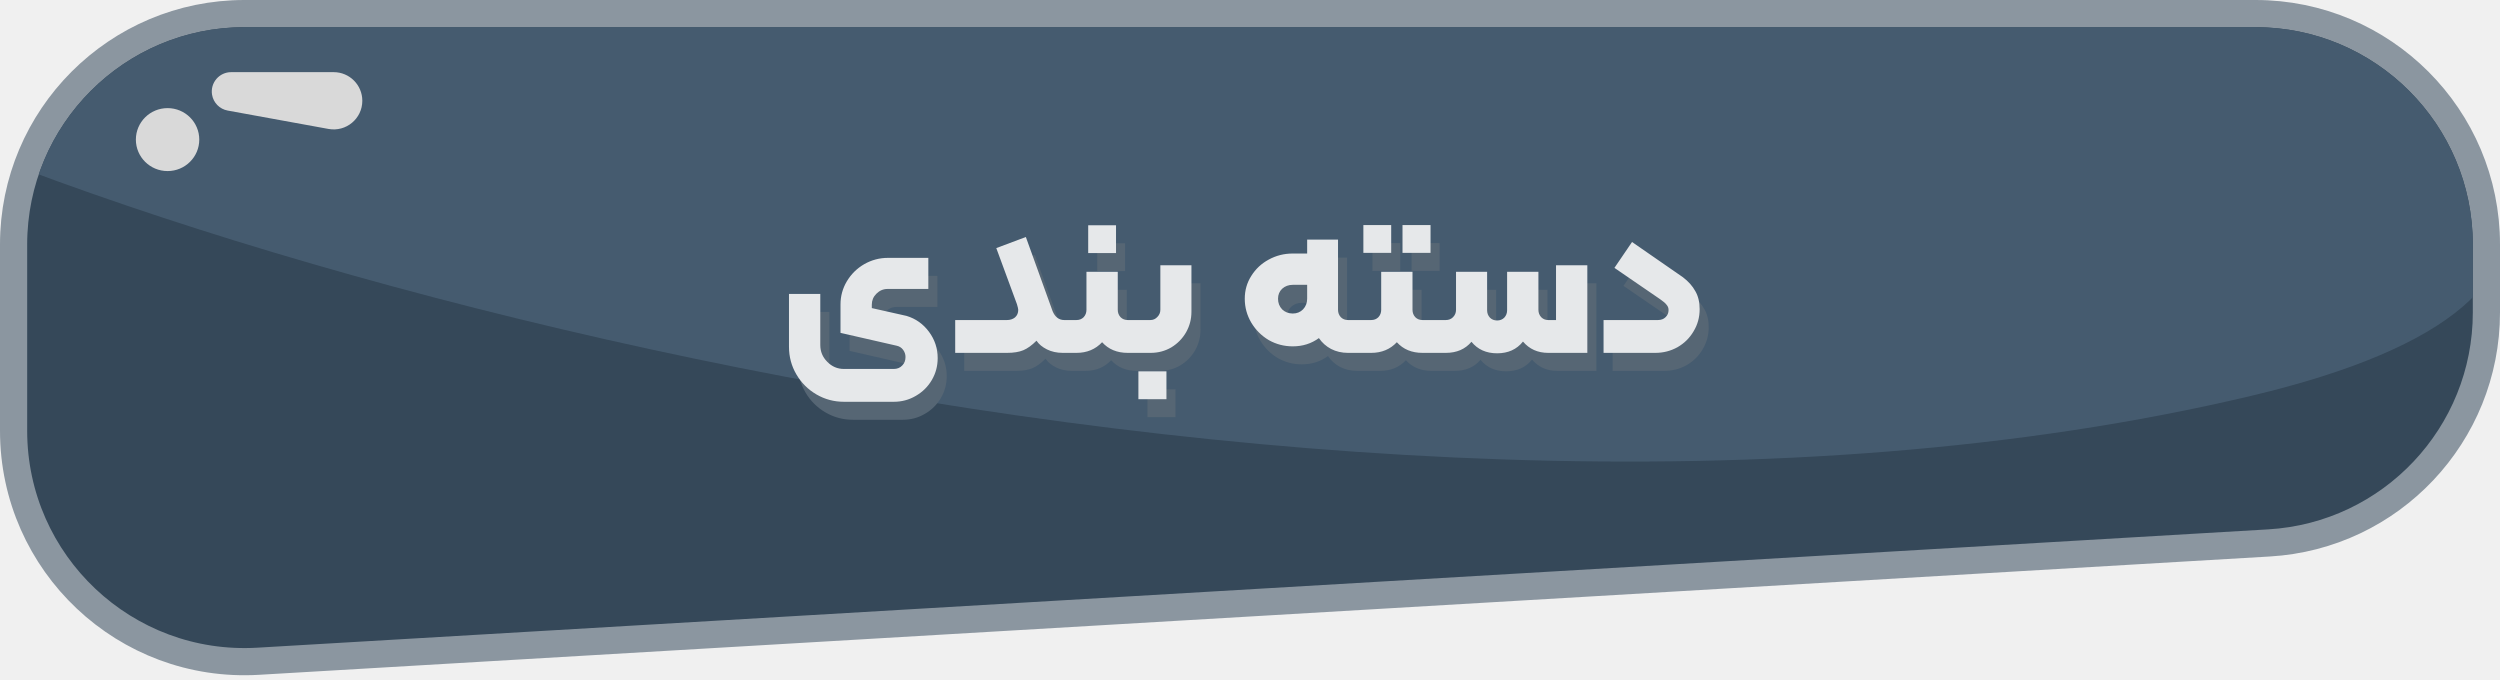
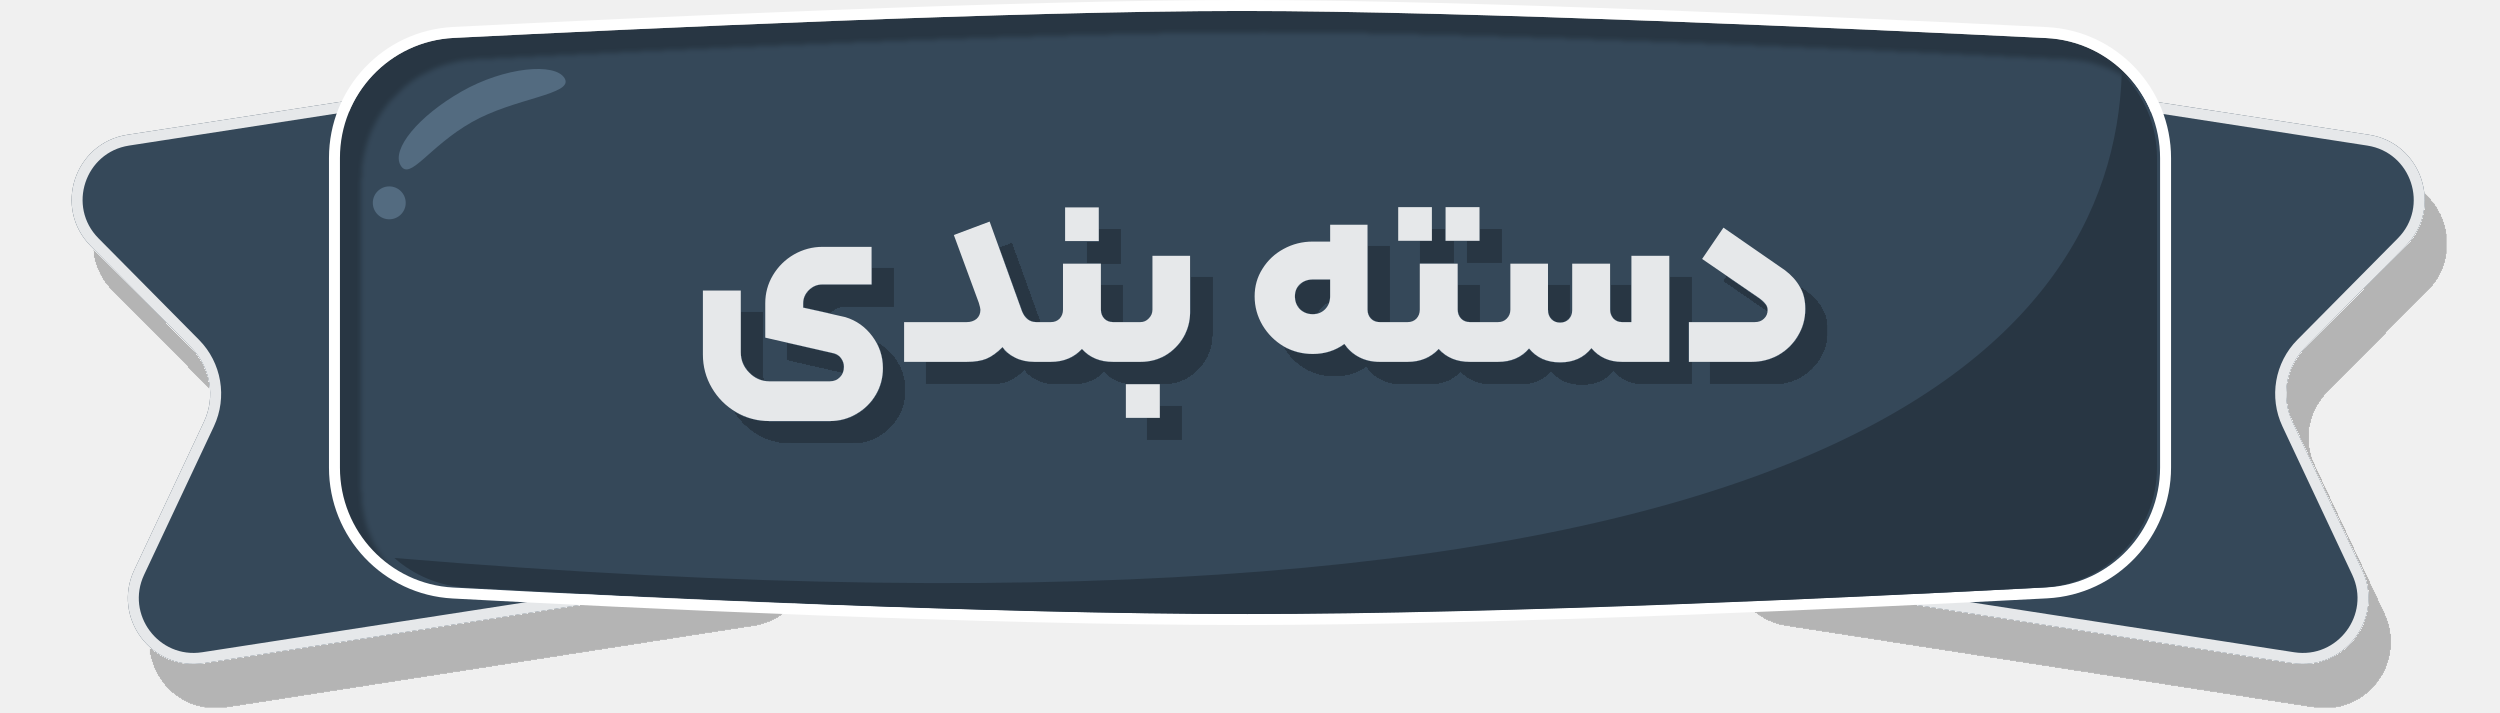
- <svg xmlns="http://www.w3.org/2000/svg" width="276" height="75" viewBox="0 0 276 75" fill="none">
-   <path d="M249 1.5H27C12.917 1.5 1.5 12.917 1.5 27V47.546C1.5 62.218 13.851 73.864 28.498 73.002L250.498 59.94C263.976 59.147 274.5 47.986 274.5 34.484V27C274.5 12.917 263.083 1.5 249 1.5Z" fill="#354859" stroke="#8B96A0" stroke-width="3" />
-   <mask id="mask0_110_1430" style="mask-type:alpha" maskUnits="userSpaceOnUse" x="3" y="3" width="270" height="69">
-     <path d="M27 4.5H249C261.426 4.5 271.5 14.574 271.5 27V34.484C271.5 46.397 262.214 56.245 250.322 56.945L28.322 70.007C15.398 70.768 4.5 60.492 4.5 47.546V27C4.5 14.574 14.574 4.5 27 4.5Z" fill="#354859" stroke="#566674" stroke-width="3" />
-   </mask>
-   <g mask="url(#mask0_110_1430)">
-     <path d="M248.5 43.709C146 68.035 0.167 25.34 -34 1.014L56 -56.575C197.167 -41.515 338.457 22.36 248.5 43.709Z" fill="#455B6F" />
+ <svg xmlns="http://www.w3.org/2000/svg" width="228" height="65" viewBox="0 0 228 65" fill="none">
+   <g filter="url(#filter0_d_1209_12572)">
+     <path d="M161.523 9.93C162.029 6.655 165.095 4.41 168.369 4.917L216.045 12.288C220.886 13.037 222.838 18.959 219.391 22.44L210.231 31.689C208.459 33.479 207.993 36.185 209.065 38.464L215.426 51.992C217.471 56.34 213.829 61.209 209.08 60.474L160.93 53.029C157.656 52.523 155.411 49.458 155.918 46.183L161.523 9.93Z" fill="#354859" />
+     <path d="M162.017 10.006C162.481 7.004 165.291 4.947 168.293 5.411L215.968 12.782C220.406 13.469 222.196 18.897 219.036 22.088L209.876 31.337C207.956 33.276 207.451 36.208 208.612 38.677L214.974 52.204C216.848 56.191 213.51 60.653 209.156 59.98L161.007 52.535C158.005 52.071 155.948 49.261 156.412 46.26L162.017 10.006Z" stroke="#E6E8EA" />
  </g>
-   <path d="M94.176 46.343C93.072 46.343 92.056 46.071 91.128 45.527C90.2 44.983 89.464 44.247 88.92 43.319C88.376 42.391 88.104 41.375 88.104 40.271V34.439H91.56V40.079C91.56 40.799 91.816 41.415 92.328 41.927C92.84 42.455 93.456 42.719 94.176 42.719H99.672C100.056 42.719 100.368 42.591 100.608 42.335C100.848 42.095 100.968 41.783 100.968 41.399C100.968 41.111 100.88 40.847 100.704 40.607C100.528 40.367 100.288 40.215 99.984 40.151L93.792 38.735V35.591C93.792 34.679 94.024 33.831 94.488 33.047C94.968 32.247 95.608 31.615 96.408 31.151C97.224 30.687 98.096 30.455 99.024 30.455H103.488V33.887H98.976C98.512 33.887 98.104 34.063 97.752 34.415C97.416 34.751 97.248 35.151 97.248 35.615V35.999C98.72 36.319 99.68 36.535 100.128 36.647L101.088 36.863C102.096 37.167 102.92 37.751 103.56 38.615C104.2 39.479 104.52 40.447 104.52 41.519C104.52 42.399 104.304 43.207 103.872 43.943C103.44 44.679 102.848 45.263 102.096 45.695C101.36 46.127 100.552 46.343 99.672 46.343H94.176ZM112.166 37.319C112.518 37.319 112.814 37.223 113.054 37.031C113.294 36.823 113.414 36.543 113.414 36.191C113.414 36.095 113.366 35.887 113.27 35.567L110.99 29.375L114.254 28.151L117.206 36.335C117.478 36.991 117.91 37.319 118.502 37.319H118.646C118.806 37.319 118.886 37.399 118.886 37.559V40.703C118.886 40.863 118.806 40.943 118.646 40.943H118.334C117.678 40.943 117.094 40.815 116.582 40.559C116.07 40.303 115.686 39.983 115.43 39.599C114.918 40.111 114.43 40.463 113.966 40.655C113.502 40.847 112.902 40.943 112.166 40.943H106.454V37.319H112.166ZM121.137 26.855H124.209V29.927H121.137V26.855ZM118.401 37.559C118.401 37.399 118.481 37.319 118.641 37.319H119.841C120.161 37.319 120.425 37.215 120.633 37.007C120.841 36.783 120.945 36.511 120.945 36.191V31.991H124.401V36.191C124.401 36.511 124.505 36.783 124.713 37.007C124.921 37.215 125.185 37.319 125.505 37.319H126.705C126.865 37.319 126.945 37.399 126.945 37.559V40.703C126.945 40.863 126.865 40.943 126.705 40.943H125.505C124.321 40.943 123.377 40.551 122.673 39.767C121.937 40.551 120.993 40.943 119.841 40.943H118.641C118.481 40.943 118.401 40.863 118.401 40.703V37.559ZM126.703 40.943C126.543 40.943 126.463 40.863 126.463 40.703V37.559C126.463 37.399 126.543 37.319 126.703 37.319H127.999C128.303 37.319 128.559 37.207 128.767 36.983C128.991 36.759 129.103 36.495 129.103 36.191V31.271H132.535V36.407C132.535 37.223 132.335 37.983 131.935 38.687C131.535 39.375 130.991 39.927 130.303 40.343C129.615 40.743 128.855 40.943 128.023 40.943H126.703ZM126.679 42.983H129.775V46.055H126.679V42.983ZM150.83 37.319C150.99 37.319 151.07 37.399 151.07 37.559V40.703C151.07 40.863 150.99 40.943 150.83 40.943H149.822C149.134 40.943 148.51 40.799 147.95 40.511C147.406 40.223 146.958 39.823 146.606 39.311C145.774 39.919 144.814 40.223 143.726 40.223C142.766 40.223 141.878 39.991 141.062 39.527C140.262 39.047 139.622 38.407 139.142 37.607C138.662 36.791 138.422 35.911 138.422 34.967C138.422 34.039 138.662 33.199 139.142 32.447C139.622 31.679 140.262 31.079 141.062 30.647C141.878 30.199 142.766 29.975 143.726 29.975H145.31V28.439H148.718V36.191C148.718 36.511 148.822 36.783 149.03 37.007C149.238 37.215 149.502 37.319 149.822 37.319H150.83ZM145.31 33.431H143.726C143.262 33.431 142.87 33.575 142.55 33.863C142.246 34.151 142.094 34.519 142.094 34.967C142.094 35.431 142.246 35.823 142.55 36.143C142.87 36.447 143.262 36.599 143.726 36.599C144.174 36.599 144.55 36.447 144.854 36.143C145.158 35.823 145.31 35.431 145.31 34.967V33.431ZM151.516 26.831H154.588V29.903H151.516V26.831ZM155.836 26.831H158.932V29.903H155.836V26.831ZM150.58 37.559C150.58 37.399 150.66 37.319 150.82 37.319H152.38C152.7 37.319 152.964 37.215 153.172 37.007C153.38 36.783 153.484 36.511 153.484 36.191V31.991H156.94V36.191C156.94 36.511 157.044 36.783 157.252 37.007C157.46 37.215 157.724 37.319 158.044 37.319H159.604C159.764 37.319 159.844 37.399 159.844 37.559V40.703C159.844 40.863 159.764 40.943 159.604 40.943H158.044C156.86 40.943 155.916 40.551 155.212 39.767C154.476 40.551 153.532 40.943 152.38 40.943H150.82C150.66 40.943 150.58 40.863 150.58 40.703V37.559ZM176.241 31.271V40.943H171.921C170.769 40.943 169.841 40.527 169.137 39.695C168.449 40.559 167.497 40.991 166.281 40.991C165.081 40.991 164.137 40.567 163.449 39.719C162.761 40.535 161.817 40.943 160.617 40.943H159.609C159.449 40.943 159.369 40.863 159.369 40.703V37.559C159.369 37.399 159.449 37.319 159.609 37.319H160.617C160.937 37.319 161.201 37.215 161.409 37.007C161.633 36.783 161.745 36.511 161.745 36.191V31.991H165.177V36.239C165.177 36.559 165.281 36.831 165.489 37.055C165.697 37.263 165.961 37.367 166.281 37.367C166.601 37.367 166.865 37.263 167.073 37.055C167.281 36.831 167.385 36.559 167.385 36.239V31.991H170.841V36.191C170.841 36.511 170.945 36.783 171.153 37.007C171.361 37.215 171.617 37.319 171.921 37.319H172.785V31.271H176.241ZM184.033 37.319C184.385 37.319 184.665 37.215 184.873 37.007C185.097 36.799 185.209 36.535 185.209 36.215C185.209 35.991 185.137 35.799 184.993 35.639C184.865 35.463 184.625 35.255 184.273 35.015L179.233 31.559L181.177 28.703L186.793 32.591C187.401 33.055 187.857 33.567 188.161 34.127C188.481 34.671 188.641 35.335 188.641 36.119C188.641 37.015 188.417 37.831 187.969 38.567C187.537 39.303 186.945 39.887 186.193 40.319C185.441 40.735 184.625 40.943 183.745 40.943H178.033V37.319H184.033Z" fill="#566674" />
-   <path d="M93.176 44.357C92.072 44.357 91.056 44.085 90.128 43.541C89.2 42.997 88.464 42.261 87.92 41.333C87.376 40.405 87.104 39.389 87.104 38.285V32.453H90.56V38.093C90.56 38.813 90.816 39.429 91.328 39.941C91.84 40.469 92.456 40.733 93.176 40.733H98.672C99.056 40.733 99.368 40.605 99.608 40.349C99.848 40.109 99.968 39.797 99.968 39.413C99.968 39.125 99.88 38.861 99.704 38.621C99.528 38.381 99.288 38.229 98.984 38.165L92.792 36.749V33.605C92.792 32.693 93.024 31.845 93.488 31.061C93.968 30.261 94.608 29.629 95.408 29.165C96.224 28.701 97.096 28.469 98.024 28.469H102.488V31.901H97.976C97.512 31.901 97.104 32.077 96.752 32.429C96.416 32.765 96.248 33.165 96.248 33.629V34.013C97.72 34.333 98.68 34.549 99.128 34.661L100.088 34.877C101.096 35.181 101.92 35.765 102.56 36.629C103.2 37.493 103.52 38.461 103.52 39.533C103.52 40.413 103.304 41.221 102.872 41.957C102.44 42.693 101.848 43.277 101.096 43.709C100.36 44.141 99.552 44.357 98.672 44.357H93.176ZM111.166 35.333C111.518 35.333 111.814 35.237 112.054 35.045C112.294 34.837 112.414 34.557 112.414 34.205C112.414 34.109 112.366 33.901 112.27 33.581L109.99 27.389L113.254 26.165L116.206 34.349C116.478 35.005 116.91 35.333 117.502 35.333H117.646C117.806 35.333 117.886 35.413 117.886 35.573V38.717C117.886 38.877 117.806 38.957 117.646 38.957H117.334C116.678 38.957 116.094 38.829 115.582 38.573C115.07 38.317 114.686 37.997 114.43 37.613C113.918 38.125 113.43 38.477 112.966 38.669C112.502 38.861 111.902 38.957 111.166 38.957H105.454V35.333H111.166ZM120.137 24.869H123.209V27.941H120.137V24.869ZM117.401 35.573C117.401 35.413 117.481 35.333 117.641 35.333H118.841C119.161 35.333 119.425 35.229 119.633 35.021C119.841 34.797 119.945 34.525 119.945 34.205V30.005H123.401V34.205C123.401 34.525 123.505 34.797 123.713 35.021C123.921 35.229 124.185 35.333 124.505 35.333H125.705C125.865 35.333 125.945 35.413 125.945 35.573V38.717C125.945 38.877 125.865 38.957 125.705 38.957H124.505C123.321 38.957 122.377 38.565 121.673 37.781C120.937 38.565 119.993 38.957 118.841 38.957H117.641C117.481 38.957 117.401 38.877 117.401 38.717V35.573ZM125.703 38.957C125.543 38.957 125.463 38.877 125.463 38.717V35.573C125.463 35.413 125.543 35.333 125.703 35.333H126.999C127.303 35.333 127.559 35.221 127.767 34.997C127.991 34.773 128.103 34.509 128.103 34.205V29.285H131.535V34.421C131.535 35.237 131.335 35.997 130.935 36.701C130.535 37.389 129.991 37.941 129.303 38.357C128.615 38.757 127.855 38.957 127.023 38.957H125.703ZM125.679 40.997H128.775V44.069H125.679V40.997ZM149.83 35.333C149.99 35.333 150.07 35.413 150.07 35.573V38.717C150.07 38.877 149.99 38.957 149.83 38.957H148.822C148.134 38.957 147.51 38.813 146.95 38.525C146.406 38.237 145.958 37.837 145.606 37.325C144.774 37.933 143.814 38.237 142.726 38.237C141.766 38.237 140.878 38.005 140.062 37.541C139.262 37.061 138.622 36.421 138.142 35.621C137.662 34.805 137.422 33.925 137.422 32.981C137.422 32.053 137.662 31.213 138.142 30.461C138.622 29.693 139.262 29.093 140.062 28.661C140.878 28.213 141.766 27.989 142.726 27.989H144.31V26.453H147.718V34.205C147.718 34.525 147.822 34.797 148.03 35.021C148.238 35.229 148.502 35.333 148.822 35.333H149.83ZM144.31 31.445H142.726C142.262 31.445 141.87 31.589 141.55 31.877C141.246 32.165 141.094 32.533 141.094 32.981C141.094 33.445 141.246 33.837 141.55 34.157C141.87 34.461 142.262 34.613 142.726 34.613C143.174 34.613 143.55 34.461 143.854 34.157C144.158 33.837 144.31 33.445 144.31 32.981V31.445ZM150.516 24.845H153.588V27.917H150.516V24.845ZM154.836 24.845H157.932V27.917H154.836V24.845ZM149.58 35.573C149.58 35.413 149.66 35.333 149.82 35.333H151.38C151.7 35.333 151.964 35.229 152.172 35.021C152.38 34.797 152.484 34.525 152.484 34.205V30.005H155.94V34.205C155.94 34.525 156.044 34.797 156.252 35.021C156.46 35.229 156.724 35.333 157.044 35.333H158.604C158.764 35.333 158.844 35.413 158.844 35.573V38.717C158.844 38.877 158.764 38.957 158.604 38.957H157.044C155.86 38.957 154.916 38.565 154.212 37.781C153.476 38.565 152.532 38.957 151.38 38.957H149.82C149.66 38.957 149.58 38.877 149.58 38.717V35.573ZM175.241 29.285V38.957H170.921C169.769 38.957 168.841 38.541 168.137 37.709C167.449 38.573 166.497 39.005 165.281 39.005C164.081 39.005 163.137 38.581 162.449 37.733C161.761 38.549 160.817 38.957 159.617 38.957H158.609C158.449 38.957 158.369 38.877 158.369 38.717V35.573C158.369 35.413 158.449 35.333 158.609 35.333H159.617C159.937 35.333 160.201 35.229 160.409 35.021C160.633 34.797 160.745 34.525 160.745 34.205V30.005H164.177V34.253C164.177 34.573 164.281 34.845 164.489 35.069C164.697 35.277 164.961 35.381 165.281 35.381C165.601 35.381 165.865 35.277 166.073 35.069C166.281 34.845 166.385 34.573 166.385 34.253V30.005H169.841V34.205C169.841 34.525 169.945 34.797 170.153 35.021C170.361 35.229 170.617 35.333 170.921 35.333H171.785V29.285H175.241ZM183.033 35.333C183.385 35.333 183.665 35.229 183.873 35.021C184.097 34.813 184.209 34.549 184.209 34.229C184.209 34.005 184.137 33.813 183.993 33.653C183.865 33.477 183.625 33.269 183.273 33.029L178.233 29.573L180.177 26.717L185.793 30.605C186.401 31.069 186.857 31.581 187.161 32.141C187.481 32.685 187.641 33.349 187.641 34.133C187.641 35.029 187.417 35.845 186.969 36.581C186.537 37.317 185.945 37.901 185.193 38.333C184.441 38.749 183.625 38.957 182.745 38.957H177.033V35.333H183.033Z" fill="#E6E8EA" />
-   <path d="M23.409 10.45C23.195 9.148 24.199 7.965 25.519 7.965H36.839C38.585 7.965 40 9.38 40 11.126V11.126C40 13.098 38.213 14.589 36.272 14.236L25.136 12.206C24.247 12.044 23.556 11.341 23.409 10.45V10.45Z" fill="#D9D9D9" />
-   <ellipse cx="18.5" cy="15.411" rx="3.5" ry="3.475" fill="#D9D9D9" />
+   <g filter="url(#filter1_d_1209_12572)">
+     <path d="M66.142 9.93C65.636 6.655 62.57 4.41 59.296 4.917L11.62 12.288C6.779 13.037 4.827 18.959 8.274 22.44L17.434 31.689C19.206 33.479 19.672 36.185 18.6 38.464L12.239 51.992C10.194 56.34 13.836 61.209 18.585 60.474L66.735 53.029C70.01 52.523 72.254 49.458 71.747 46.183L66.142 9.93Z" fill="#354859" />
+     <path d="M65.648 10.006C65.184 7.004 62.374 4.947 59.372 5.411L11.697 12.782C7.259 13.469 5.469 18.897 8.629 22.088L17.789 31.337C19.709 33.276 20.214 36.208 19.053 38.677L12.691 52.204C10.817 56.191 14.155 60.653 18.509 59.98L66.658 52.535C69.66 52.071 71.718 49.261 71.253 46.26L65.648 10.006Z" stroke="#E6E8EA" />
+   </g>
+   <g filter="url(#filter2_i_1209_12572)">
+     <path d="M31.003 14.41C31.003 8.57 35.546 3.752 41.378 3.458C58.531 2.594 92.923 1 113.267 1C133.71 1 169.124 2.609 186.613 3.471C192.452 3.758 197 8.579 197 14.425V42.632C197 48.455 192.469 53.264 186.655 53.57C170.1 54.44 137.101 56 113.267 56C89.562 56 57.546 54.457 41.333 53.584C35.526 53.272 31.003 48.465 31.003 42.65V14.41Z" fill="#354859" />
+   </g>
+   <path d="M41.353 2.959C35.252 3.266 30.503 8.306 30.503 14.41V42.65C30.503 48.729 35.232 53.756 41.306 54.083C57.519 54.956 89.547 56.5 113.267 56.5C137.116 56.5 170.127 54.939 186.681 54.069C192.763 53.75 197.5 48.718 197.5 42.632V14.425C197.5 8.315 192.745 3.272 186.638 2.971C169.151 2.11 133.724 0.5 113.267 0.5C92.908 0.5 58.503 2.095 41.353 2.959Z" stroke="white" />
+   <path fill-rule="evenodd" clip-rule="evenodd" d="M35.967 50.887C37.743 52.453 40.037 53.451 42.577 53.589C58.667 54.462 90.316 56 113.76 56C137.328 56 169.943 54.446 186.374 53.575C192.186 53.267 196.718 48.458 196.718 42.638V14.419C196.718 11.39 195.496 8.636 193.507 6.646C192.7 31.964 165.532 61.731 35.967 50.887Z" fill="#283643" />
+   <path d="M51.501 7.153C52.344 8.63 46.914 8.917 43.001 11.153C39.087 13.388 37.373 16.549 36.529 15.072C35.685 13.594 38.173 10.585 42.086 8.349C45.999 6.114 50.657 5.676 51.501 7.153Z" fill="#536B80" />
+   <circle cx="35.501" cy="18.5" r="1.5" fill="#536B80" />
+   <g filter="url(#filter3_d_1209_12572)">
+     <path d="M70.176 38.4C69.072 38.4 68.056 38.128 67.128 37.584C66.2 37.04 65.464 36.304 64.92 35.376C64.376 34.448 64.104 33.432 64.104 32.328V26.496H67.56V32.136C67.56 32.856 67.816 33.472 68.328 33.984C68.84 34.512 69.456 34.776 70.176 34.776H75.672C76.056 34.776 76.368 34.648 76.608 34.392C76.848 34.152 76.968 33.84 76.968 33.456C76.968 33.168 76.88 32.904 76.704 32.664C76.528 32.424 76.288 32.272 75.984 32.208L69.792 30.792V27.648C69.792 26.736 70.024 25.888 70.488 25.104C70.968 24.304 71.608 23.672 72.408 23.208C73.224 22.744 74.096 22.512 75.024 22.512H79.488V25.944H74.976C74.512 25.944 74.104 26.12 73.752 26.472C73.416 26.808 73.248 27.208 73.248 27.672V28.056C74.72 28.376 75.68 28.592 76.128 28.704L77.088 28.92C78.096 29.224 78.92 29.808 79.56 30.672C80.2 31.536 80.52 32.504 80.52 33.576C80.52 34.456 80.304 35.264 79.872 36C79.44 36.736 78.848 37.32 78.096 37.752C77.36 38.184 76.552 38.4 75.672 38.4H70.176ZM88.166 29.376C88.518 29.376 88.814 29.28 89.054 29.088C89.294 28.88 89.414 28.6 89.414 28.248C89.414 28.152 89.366 27.944 89.27 27.624L86.99 21.432L90.254 20.208L93.206 28.392C93.478 29.048 93.91 29.376 94.502 29.376H94.646C94.806 29.376 94.886 29.456 94.886 29.616V32.76C94.886 32.92 94.806 33 94.646 33H94.334C93.678 33 93.094 32.872 92.582 32.616C92.07 32.36 91.686 32.04 91.43 31.656C90.918 32.168 90.43 32.52 89.966 32.712C89.502 32.904 88.902 33 88.166 33H82.454V29.376H88.166ZM97.137 18.912H100.209V21.984H97.137V18.912ZM94.401 29.616C94.401 29.456 94.481 29.376 94.641 29.376H95.841C96.161 29.376 96.425 29.272 96.633 29.064C96.841 28.84 96.945 28.568 96.945 28.248V24.048H100.401V28.248C100.401 28.568 100.505 28.84 100.713 29.064C100.921 29.272 101.185 29.376 101.505 29.376H102.705C102.865 29.376 102.945 29.456 102.945 29.616V32.76C102.945 32.92 102.865 33 102.705 33H101.505C100.321 33 99.377 32.608 98.673 31.824C97.937 32.608 96.993 33 95.841 33H94.641C94.481 33 94.401 32.92 94.401 32.76V29.616ZM102.703 33C102.543 33 102.463 32.92 102.463 32.76V29.616C102.463 29.456 102.543 29.376 102.703 29.376H103.999C104.303 29.376 104.559 29.264 104.767 29.04C104.991 28.816 105.103 28.552 105.103 28.248V23.328H108.535V28.464C108.535 29.28 108.335 30.04 107.935 30.744C107.535 31.432 106.991 31.984 106.303 32.4C105.615 32.8 104.855 33 104.023 33H102.703ZM102.679 35.04H105.775V38.112H102.679V35.04ZM126.83 29.376C126.99 29.376 127.07 29.456 127.07 29.616V32.76C127.07 32.92 126.99 33 126.83 33H125.822C125.134 33 124.51 32.856 123.95 32.568C123.406 32.28 122.958 31.88 122.606 31.368C121.774 31.976 120.814 32.28 119.726 32.28C118.766 32.28 117.878 32.048 117.062 31.584C116.262 31.104 115.622 30.464 115.142 29.664C114.662 28.848 114.422 27.968 114.422 27.024C114.422 26.096 114.662 25.256 115.142 24.504C115.622 23.736 116.262 23.136 117.062 22.704C117.878 22.256 118.766 22.032 119.726 22.032H121.31V20.496H124.718V28.248C124.718 28.568 124.822 28.84 125.03 29.064C125.238 29.272 125.502 29.376 125.822 29.376H126.83ZM121.31 25.488H119.726C119.262 25.488 118.87 25.632 118.55 25.92C118.246 26.208 118.094 26.576 118.094 27.024C118.094 27.488 118.246 27.88 118.55 28.2C118.87 28.504 119.262 28.656 119.726 28.656C120.174 28.656 120.55 28.504 120.854 28.2C121.158 27.88 121.31 27.488 121.31 27.024V25.488ZM127.516 18.888H130.588V21.96H127.516V18.888ZM131.836 18.888H134.932V21.96H131.836V18.888ZM126.58 29.616C126.58 29.456 126.66 29.376 126.82 29.376H128.38C128.7 29.376 128.964 29.272 129.172 29.064C129.38 28.84 129.484 28.568 129.484 28.248V24.048H132.94V28.248C132.94 28.568 133.044 28.84 133.252 29.064C133.46 29.272 133.724 29.376 134.044 29.376H135.604C135.764 29.376 135.844 29.456 135.844 29.616V32.76C135.844 32.92 135.764 33 135.604 33H134.044C132.86 33 131.916 32.608 131.212 31.824C130.476 32.608 129.532 33 128.38 33H126.82C126.66 33 126.58 32.92 126.58 32.76V29.616ZM152.241 23.328V33H147.921C146.769 33 145.841 32.584 145.137 31.752C144.449 32.616 143.497 33.048 142.281 33.048C141.081 33.048 140.137 32.624 139.449 31.776C138.761 32.592 137.817 33 136.617 33H135.609C135.449 33 135.369 32.92 135.369 32.76V29.616C135.369 29.456 135.449 29.376 135.609 29.376H136.617C136.937 29.376 137.201 29.272 137.409 29.064C137.633 28.84 137.745 28.568 137.745 28.248V24.048H141.177V28.296C141.177 28.616 141.281 28.888 141.489 29.112C141.697 29.32 141.961 29.424 142.281 29.424C142.601 29.424 142.865 29.32 143.073 29.112C143.281 28.888 143.385 28.616 143.385 28.296V24.048H146.841V28.248C146.841 28.568 146.945 28.84 147.153 29.064C147.361 29.272 147.617 29.376 147.921 29.376H148.785V23.328H152.241ZM160.033 29.376C160.385 29.376 160.665 29.272 160.873 29.064C161.097 28.856 161.209 28.592 161.209 28.272C161.209 28.048 161.137 27.856 160.993 27.696C160.865 27.52 160.625 27.312 160.273 27.072L155.233 23.616L157.177 20.76L162.793 24.648C163.401 25.112 163.857 25.624 164.161 26.184C164.481 26.728 164.641 27.392 164.641 28.176C164.641 29.072 164.417 29.888 163.969 30.624C163.537 31.36 162.945 31.944 162.193 32.376C161.441 32.792 160.625 33 159.745 33H154.033V29.376H160.033Z" fill="#E6E8EA" />
+   </g>
+   <defs>
+     <filter id="filter0_d_1209_12572" x="155.846" y="4.845" width="67.288" height="59.703" filterUnits="userSpaceOnUse" color-interpolation-filters="sRGB">
+       <feFlood flood-opacity="0" result="BackgroundImageFix" />
+       <feColorMatrix in="SourceAlpha" type="matrix" values="0 0 0 0 0 0 0 0 0 0 0 0 0 0 0 0 0 0 127 0" result="hardAlpha" />
+       <feOffset dx="2" dy="4" />
+       <feComposite in2="hardAlpha" operator="out" />
+       <feColorMatrix type="matrix" values="0 0 0 0 0 0 0 0 0 0 0 0 0 0 0 0 0 0 0.25 0" />
+       <feBlend mode="normal" in2="BackgroundImageFix" result="effect1_dropShadow_1209_12572" />
+       <feBlend mode="normal" in="SourceGraphic" in2="effect1_dropShadow_1209_12572" result="shape" />
+     </filter>
+     <filter id="filter1_d_1209_12572" x="6.531" y="4.845" width="67.288" height="59.703" filterUnits="userSpaceOnUse" color-interpolation-filters="sRGB">
+       <feFlood flood-opacity="0" result="BackgroundImageFix" />
+       <feColorMatrix in="SourceAlpha" type="matrix" values="0 0 0 0 0 0 0 0 0 0 0 0 0 0 0 0 0 0 127 0" result="hardAlpha" />
+       <feOffset dx="2" dy="4" />
+       <feComposite in2="hardAlpha" operator="out" />
+       <feColorMatrix type="matrix" values="0 0 0 0 0 0 0 0 0 0 0 0 0 0 0 0 0 0 0.25 0" />
+       <feBlend mode="normal" in2="BackgroundImageFix" result="effect1_dropShadow_1209_12572" />
+       <feBlend mode="normal" in="SourceGraphic" in2="effect1_dropShadow_1209_12572" result="shape" />
+     </filter>
+     <filter id="filter2_i_1209_12572" x="30.003" y="0" width="168.497" height="57.5" filterUnits="userSpaceOnUse" color-interpolation-filters="sRGB">
+       <feFlood flood-opacity="0" result="BackgroundImageFix" />
+       <feBlend mode="normal" in="SourceGraphic" in2="BackgroundImageFix" result="shape" />
+       <feColorMatrix in="SourceAlpha" type="matrix" values="0 0 0 0 0 0 0 0 0 0 0 0 0 0 0 0 0 0 127 0" result="hardAlpha" />
+       <feOffset dx="2" dy="2" />
+       <feGaussianBlur stdDeviation="0.25" />
+       <feComposite in2="hardAlpha" operator="arithmetic" k2="-1" k3="1" />
+       <feColorMatrix type="matrix" values="0 0 0 0 0 0 0 0 0 0 0 0 0 0 0 0 0 0 0.25 0" />
+       <feBlend mode="normal" in2="shape" result="effect1_innerShadow_1209_12572" />
+     </filter>
+     <filter id="filter3_d_1209_12572" x="64.104" y="18.888" width="102.537" height="21.512" filterUnits="userSpaceOnUse" color-interpolation-filters="sRGB">
+       <feFlood flood-opacity="0" result="BackgroundImageFix" />
+       <feColorMatrix in="SourceAlpha" type="matrix" values="0 0 0 0 0 0 0 0 0 0 0 0 0 0 0 0 0 0 127 0" result="hardAlpha" />
+       <feOffset dx="2" dy="2" />
+       <feComposite in2="hardAlpha" operator="out" />
+       <feColorMatrix type="matrix" values="0 0 0 0 0 0 0 0 0 0 0 0 0 0 0 0 0 0 0.25 0" />
+       <feBlend mode="normal" in2="BackgroundImageFix" result="effect1_dropShadow_1209_12572" />
+       <feBlend mode="normal" in="SourceGraphic" in2="effect1_dropShadow_1209_12572" result="shape" />
+     </filter>
+   </defs>
</svg>
